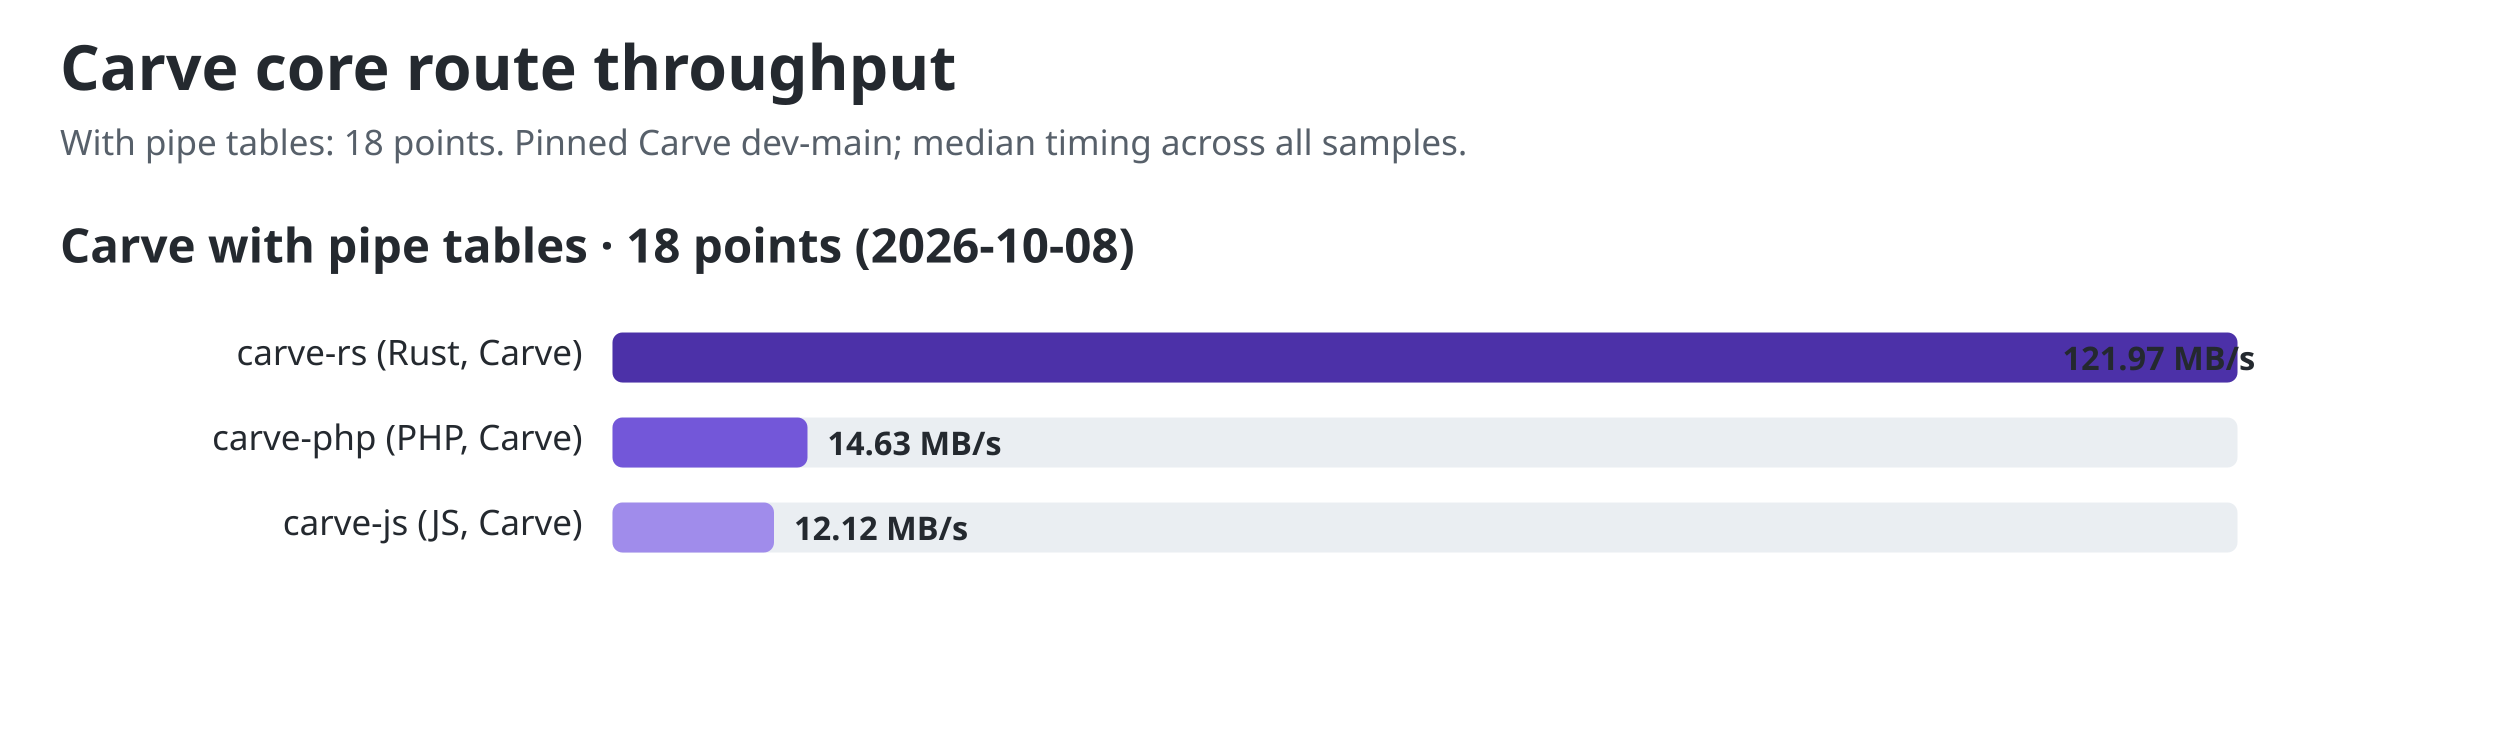
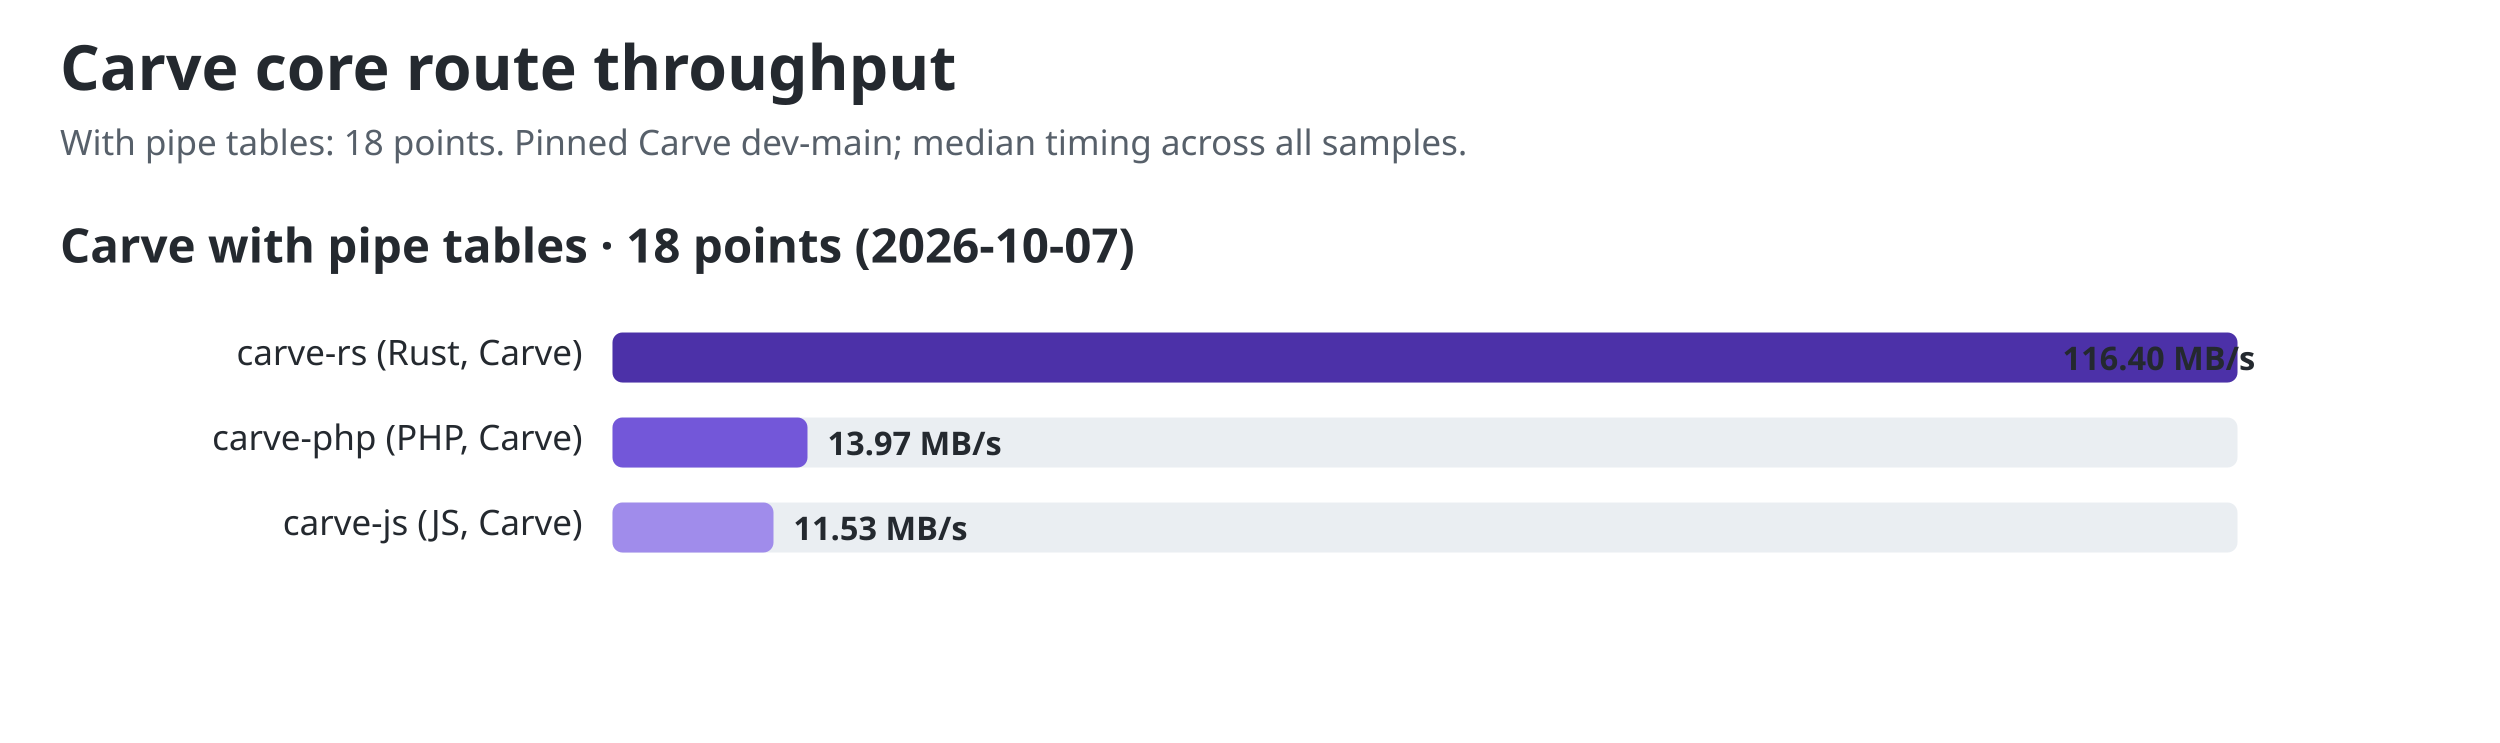
<svg xmlns="http://www.w3.org/2000/svg" width="1000" height="297" viewBox="0 0 1000 297" role="img" aria-labelledby="title desc">
  <style>text{font-family:ui-sans-serif,system-ui,sans-serif;fill:#24292f}.title{font-size:25px;font-weight:700}.sub{font-size:14px;fill:#57606a}.group{font-size:19px;font-weight:650}.label{font-size:14px}.value{font-size:13px;font-weight:650;fill:#24292f}.track{fill:#eaeef2}@media(prefers-color-scheme:dark){text,.value{fill:#f0f6fc}.sub{fill:#8c959f}.track{fill:#30363d}}</style>
  <text id="chart-title" class="title" x="24" y="36">Carve core route throughput</text>
  <text class="sub" x="24" y="62">With pipe tables: 18 points. Pinned Carve dev-main; median timing across all samples.</text>
-   <text class="group" x="24" y="105">Carve with pipe tables · 18 points (2026-10-08)</text>
+   <text class="group" x="24" y="105">Carve with pipe tables · 18 points (2026-10-07)</text>
  <text class="label" x="233" y="146" text-anchor="end">carve-rs (Rust, Carve)</text>
  <rect class="track" x="245" y="133" width="650" height="20" rx="4" />
  <rect x="245" y="133" width="650.0" height="20" rx="4" fill="#4c31a8" />
-   <text class="value" x="825" y="148">121.97 MB/s</text>
+   <text class="value" x="825" y="148">116.40 MB/s</text>
  <text class="label" x="233" y="180" text-anchor="end">carve-php (PHP, Carve)</text>
  <rect class="track" x="245" y="167" width="650" height="20" rx="4" />
  <rect x="245" y="167" width="78.0" height="20" rx="4" fill="#7357d9" />
-   <text class="value" x="330.964" y="182">14.63 MB/s</text>
+   <text class="value" x="331.009" y="182">13.97 MB/s</text>
  <text class="label" x="233" y="214" text-anchor="end">carve-js (JS, Carve)</text>
  <rect class="track" x="245" y="201" width="650" height="20" rx="4" />
-   <rect x="245" y="201" width="64.6" height="20" rx="4" fill="#a08ceb" />
-   <text class="value" x="317.609" y="216">12.12 MB/s</text>
+   <rect x="245" y="201" width="64.4" height="20" rx="4" fill="#a08ceb" />
+   <text class="value" x="317.361" y="216">11.53 MB/s</text>
</svg>
